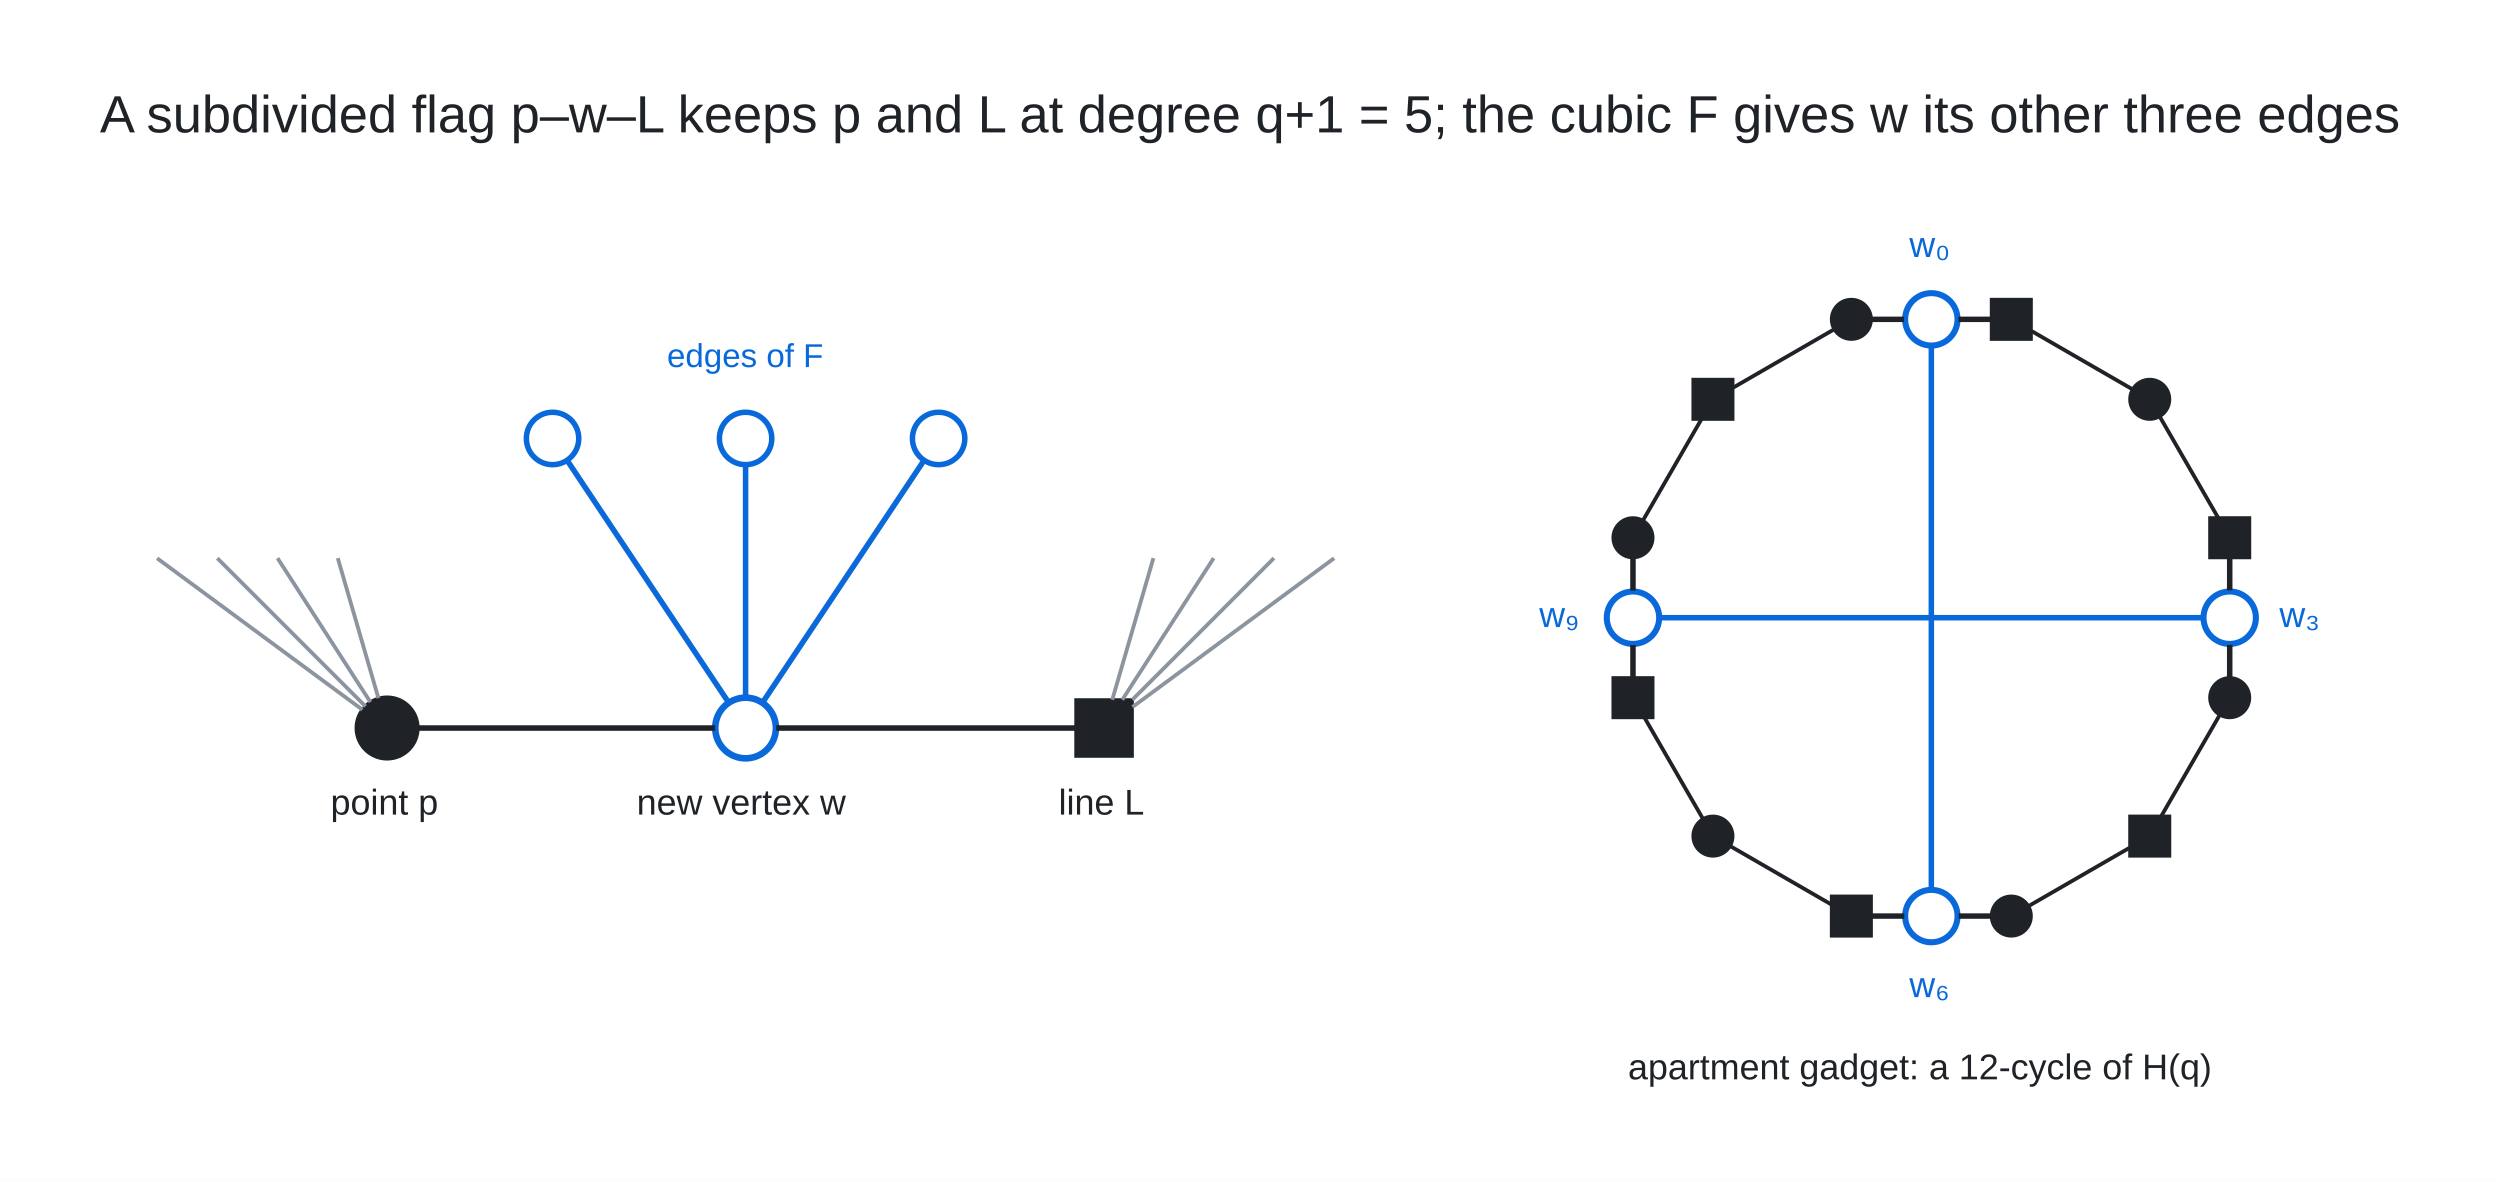
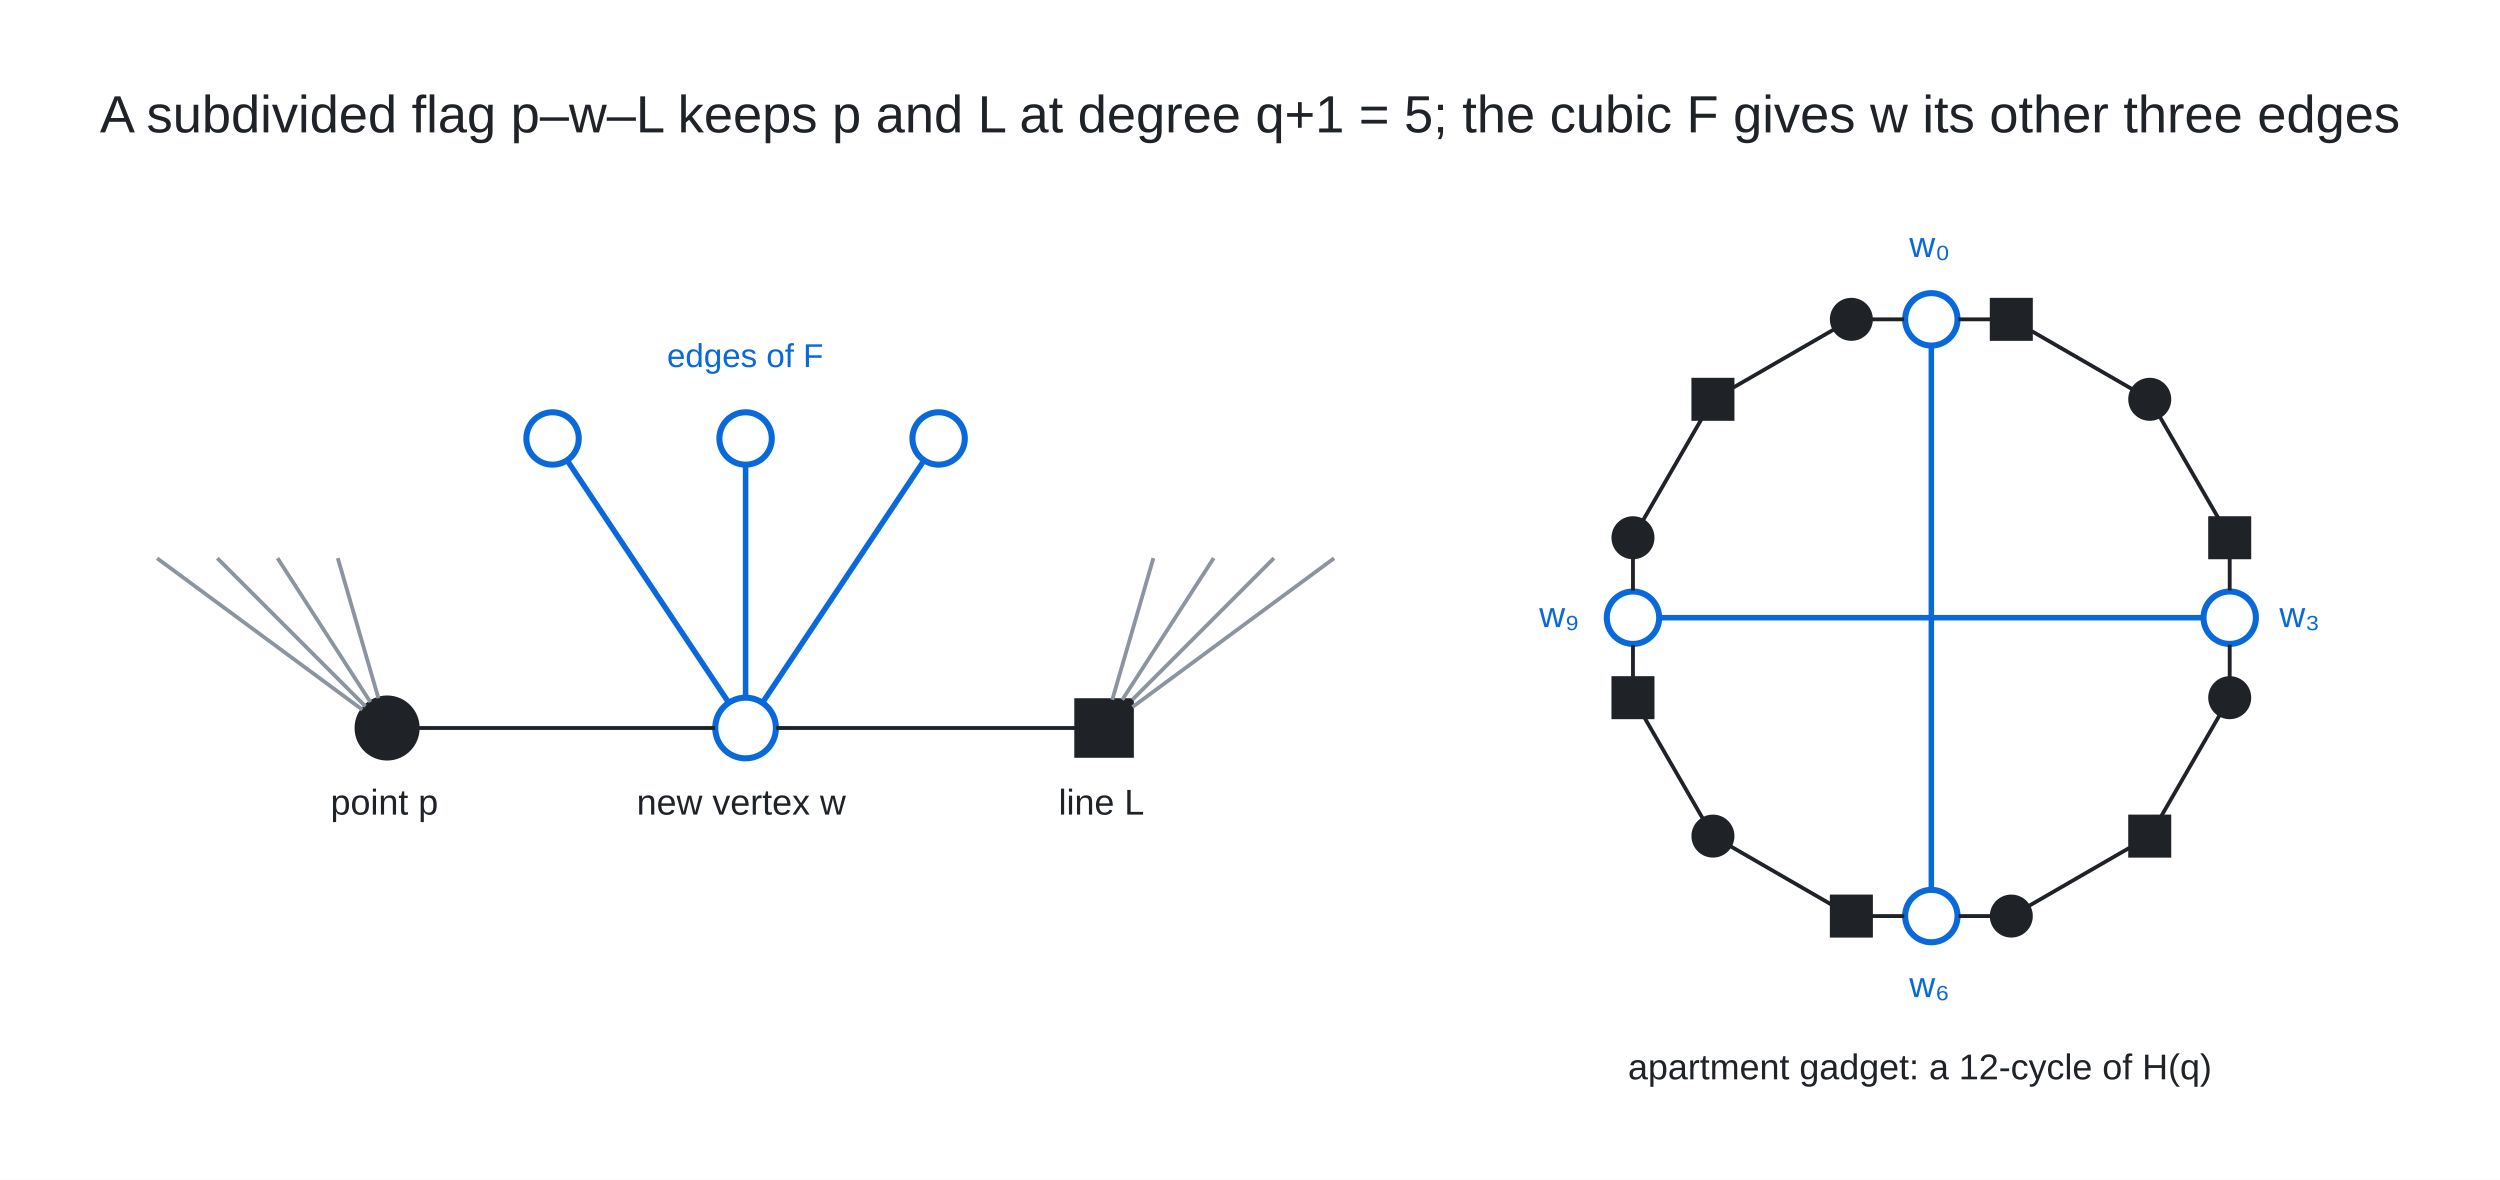
<svg xmlns="http://www.w3.org/2000/svg" width="907pt" height="428pt" viewBox="0.00 0.00 906.60 427.80">
  <g id="graph0" class="graph" transform="scale(1 1) rotate(0) translate(28.8 399)">
    <polygon fill="white" stroke="transparent" points="-28.8,28.8 -28.8,-399 877.8,-399 877.8,28.8 -28.8,28.8" />
    <text text-anchor="middle" x="424.5" y="-351" font-family="Arial" font-size="19.00" fill="#1f2328">A subdivided flag p–w–L keeps p and L at degree q+1 = 5; the cubic F gives w its other three edges</text>
    <text text-anchor="middle" x="424.5" y="-330" font-family="Arial" font-size="19.00" fill="#1f2328"> </text>
    <g id="node2" class="node">
      <ellipse fill="#1f2328" stroke="#1f2328" stroke-width="1.6" cx="111.58" cy="-135" rx="11" ry="11" />
    </g>
    <g id="edge1" class="edge">
      <path fill="none" stroke="#8c959f" stroke-width="1.4" d="M108.44,-145.8C103.61,-162.45 94.78,-192.88 93.69,-196.62" />
    </g>
    <g id="edge3" class="edge">
      <path fill="none" stroke="#8c959f" stroke-width="1.4" d="M105.5,-144.42C95.01,-160.68 74.38,-192.66 71.84,-196.6" />
    </g>
    <g id="edge5" class="edge">
      <path fill="none" stroke="#8c959f" stroke-width="1.4" d="M103.73,-142.85C88.09,-158.49 54.18,-192.4 50,-196.58" />
    </g>
    <g id="edge7" class="edge">
      <path fill="none" stroke="#8c959f" stroke-width="1.4" d="M102.59,-141.64C82.28,-156.63 34.12,-192.17 28.18,-196.55" />
    </g>
    <g id="node11" class="node">
-       <ellipse fill="none" stroke="#0969da" stroke-width="2.4" cx="241.58" cy="-135" rx="11" ry="11" />
+       <ellipse fill="none" stroke="#0969da" stroke-width="2.2" cx="241.58" cy="-135" rx="11" ry="11" />
    </g>
    <g id="edge9" class="edge">
-       <path fill="none" stroke="#1f2328" stroke-width="2" d="M122.66,-135C147.22,-135 205.99,-135 230.52,-135" />
+       <path fill="none" stroke="#1f2328" stroke-width="1.4" d="M122.66,-135C147.22,-135 205.99,-135 230.52,-135" />
    </g>
    <g id="node4" class="node">
      <polygon fill="#1f2328" stroke="#1f2328" stroke-width="1.6" points="381.58,-145 361.58,-145 361.58,-125 381.58,-125 381.58,-145" />
    </g>
    <g id="edge2" class="edge">
      <path fill="none" stroke="#8c959f" stroke-width="1.4" d="M374.55,-145.24C379.35,-161.75 388.36,-192.8 389.47,-196.61" />
    </g>
    <g id="edge4" class="edge">
      <path fill="none" stroke="#8c959f" stroke-width="1.4" d="M378.19,-145.24C388.84,-161.75 408.87,-192.8 411.33,-196.61" />
    </g>
    <g id="edge6" class="edge">
      <path fill="none" stroke="#8c959f" stroke-width="1.4" d="M381.82,-145.24C398.33,-161.75 429.38,-192.8 433.19,-196.61" />
    </g>
    <g id="edge8" class="edge">
      <path fill="none" stroke="#8c959f" stroke-width="1.4" d="M381.88,-142.6C402.91,-158.12 449.28,-192.35 455,-196.57" />
    </g>
    <g id="edge10" class="edge">
-       <path fill="none" stroke="#1f2328" stroke-width="2" d="M252.66,-135C277.47,-135 337.17,-135 361.25,-135" />
+       <path fill="none" stroke="#1f2328" stroke-width="1.4" d="M252.66,-135C277.47,-135 337.17,-135 361.25,-135" />
    </g>
    <g id="node12" class="node">
-       <ellipse fill="none" stroke="#0969da" stroke-width="2" cx="171.58" cy="-240" rx="9.5" ry="9.5" />
+       <ellipse fill="none" stroke="#0969da" stroke-width="2.2" cx="171.58" cy="-240" rx="9.5" ry="9.5" />
    </g>
    <g id="edge11" class="edge">
      <path fill="none" stroke="#0969da" stroke-width="2" d="M235.37,-144.32C221.78,-164.7 189.63,-212.92 176.9,-232.01" />
    </g>
    <g id="node13" class="node">
-       <ellipse fill="none" stroke="#0969da" stroke-width="2" cx="241.58" cy="-240" rx="9.5" ry="9.5" />
+       <ellipse fill="none" stroke="#0969da" stroke-width="2.2" cx="241.58" cy="-240" rx="9.5" ry="9.5" />
    </g>
    <g id="edge12" class="edge">
      <path fill="none" stroke="#0969da" stroke-width="2" d="M241.58,-146.24C241.58,-166.98 241.58,-210.92 241.58,-230.38" />
    </g>
    <g id="node14" class="node">
-       <ellipse fill="none" stroke="#0969da" stroke-width="2" cx="311.58" cy="-240" rx="9.5" ry="9.5" />
+       <ellipse fill="none" stroke="#0969da" stroke-width="2.2" cx="311.58" cy="-240" rx="9.5" ry="9.5" />
    </g>
    <g id="edge13" class="edge">
      <path fill="none" stroke="#0969da" stroke-width="2" d="M247.79,-144.32C261.38,-164.7 293.53,-212.92 306.26,-232.01" />
    </g>
    <g id="node15" class="node">
      <text text-anchor="start" x="91.08" y="-103.6" font-family="Arial" font-size="13.00" fill="#1f2328">point p</text>
    </g>
    <g id="node16" class="node">
      <text text-anchor="start" x="355.08" y="-103.6" font-family="Arial" font-size="13.00" fill="#1f2328">line L</text>
    </g>
    <g id="node17" class="node">
      <text text-anchor="start" x="202.08" y="-103.6" font-family="Arial" font-size="13.00" fill="#1f2328">new vertex w</text>
    </g>
    <g id="node18" class="node">
      <text text-anchor="start" x="213.08" y="-265.9" font-family="Arial" font-size="12.00" fill="#0969da">edges of F</text>
    </g>
    <g id="node19" class="node">
      <ellipse fill="#1f2328" stroke="#1f2328" stroke-width="1.6" cx="642.58" cy="-283.2" rx="7" ry="7" />
    </g>
    <g id="node31" class="node">
      <ellipse fill="none" stroke="#0969da" stroke-width="2.2" cx="671.58" cy="-283.2" rx="9.5" ry="9.5" />
    </g>
    <g id="edge14" class="edge">
-       <path fill="none" stroke="#1f2328" stroke-width="2" d="M649.6,-283.2C653.22,-283.2 657.7,-283.2 661.67,-283.2" />
+       <path fill="none" stroke="#1f2328" stroke-width="1.4" d="M649.6,-283.2C653.22,-283.2 657.7,-283.2 661.67,-283.2" />
    </g>
    <g id="node20" class="node">
      <polygon fill="#1f2328" stroke="#1f2328" stroke-width="1.6" points="707.58,-290.2 693.58,-290.2 693.58,-276.2 707.58,-276.2 707.58,-290.2" />
    </g>
    <g id="node21" class="node">
      <ellipse fill="#1f2328" stroke="#1f2328" stroke-width="1.6" cx="750.78" cy="-254.2" rx="7" ry="7" />
    </g>
    <g id="edge16" class="edge">
      <path fill="none" stroke="#1f2328" stroke-width="1.4" d="M707.99,-278.92C717.91,-273.19 735.36,-263.11 744.61,-257.77" />
    </g>
    <g id="node22" class="node">
      <polygon fill="#1f2328" stroke="#1f2328" stroke-width="1.6" points="786.78,-211 772.78,-211 772.78,-197 786.78,-197 786.78,-211" />
    </g>
    <g id="edge17" class="edge">
      <path fill="none" stroke="#1f2328" stroke-width="1.4" d="M754.34,-248.04C759.72,-238.72 769.92,-221.07 775.63,-211.18" />
    </g>
    <g id="node33" class="node">
      <ellipse fill="none" stroke="#0969da" stroke-width="2.2" cx="779.78" cy="-175" rx="9.5" ry="9.5" />
    </g>
    <g id="edge18" class="edge">
-       <path fill="none" stroke="#1f2328" stroke-width="2" d="M779.78,-196.98C779.78,-193.36 779.78,-188.88 779.78,-184.91" />
+       <path fill="none" stroke="#1f2328" stroke-width="1.4" d="M779.78,-196.98C779.78,-193.36 779.78,-188.88 779.78,-184.91" />
    </g>
    <g id="node23" class="node">
      <ellipse fill="#1f2328" stroke="#1f2328" stroke-width="1.6" cx="779.78" cy="-146" rx="7" ry="7" />
    </g>
    <g id="node24" class="node">
      <polygon fill="#1f2328" stroke="#1f2328" stroke-width="1.6" points="757.78,-102.8 743.78,-102.8 743.78,-88.8 757.78,-88.8 757.78,-102.8" />
    </g>
    <g id="edge20" class="edge">
      <path fill="none" stroke="#1f2328" stroke-width="1.4" d="M776.22,-139.84C770.84,-130.52 760.64,-112.87 754.93,-102.98" />
    </g>
    <g id="node25" class="node">
      <ellipse fill="#1f2328" stroke="#1f2328" stroke-width="1.6" cx="700.58" cy="-66.8" rx="7" ry="7" />
    </g>
    <g id="edge21" class="edge">
      <path fill="none" stroke="#1f2328" stroke-width="1.4" d="M743.37,-91.52C733.45,-85.79 716,-75.71 706.75,-70.37" />
    </g>
    <g id="node35" class="node">
      <ellipse fill="none" stroke="#0969da" stroke-width="2.2" cx="671.58" cy="-66.8" rx="9.5" ry="9.5" />
    </g>
    <g id="edge22" class="edge">
-       <path fill="none" stroke="#1f2328" stroke-width="2" d="M693.56,-66.8C689.94,-66.8 685.46,-66.8 681.49,-66.8" />
+       <path fill="none" stroke="#1f2328" stroke-width="1.4" d="M693.56,-66.8C689.94,-66.8 685.46,-66.8 681.49,-66.8" />
    </g>
    <g id="node26" class="node">
      <polygon fill="#1f2328" stroke="#1f2328" stroke-width="1.6" points="649.58,-73.8 635.58,-73.8 635.58,-59.8 649.58,-59.8 649.58,-73.8" />
    </g>
    <g id="node27" class="node">
      <ellipse fill="#1f2328" stroke="#1f2328" stroke-width="1.6" cx="592.38" cy="-95.8" rx="7" ry="7" />
    </g>
    <g id="edge24" class="edge">
      <path fill="none" stroke="#1f2328" stroke-width="1.4" d="M635.17,-71.08C625.25,-76.81 607.8,-86.89 598.55,-92.23" />
    </g>
    <g id="node28" class="node">
      <polygon fill="#1f2328" stroke="#1f2328" stroke-width="1.6" points="570.38,-153 556.38,-153 556.38,-139 570.38,-139 570.38,-153" />
    </g>
    <g id="edge25" class="edge">
      <path fill="none" stroke="#1f2328" stroke-width="1.4" d="M588.82,-101.96C583.44,-111.28 573.24,-128.93 567.53,-138.82" />
    </g>
    <g id="node37" class="node">
      <ellipse fill="none" stroke="#0969da" stroke-width="2.2" cx="563.38" cy="-175" rx="9.5" ry="9.5" />
    </g>
    <g id="edge26" class="edge">
-       <path fill="none" stroke="#1f2328" stroke-width="2" d="M563.38,-153.02C563.38,-156.64 563.38,-161.12 563.38,-165.09" />
+       <path fill="none" stroke="#1f2328" stroke-width="1.4" d="M563.38,-153.02C563.38,-156.64 563.38,-161.12 563.38,-165.09" />
    </g>
    <g id="node29" class="node">
      <ellipse fill="#1f2328" stroke="#1f2328" stroke-width="1.6" cx="563.38" cy="-204" rx="7" ry="7" />
    </g>
    <g id="node30" class="node">
      <polygon fill="#1f2328" stroke="#1f2328" stroke-width="1.6" points="599.38,-261.2 585.38,-261.2 585.38,-247.2 599.38,-247.2 599.38,-261.2" />
    </g>
    <g id="edge28" class="edge">
      <path fill="none" stroke="#1f2328" stroke-width="1.4" d="M566.94,-210.16C572.32,-219.48 582.52,-237.13 588.23,-247.02" />
    </g>
    <g id="edge29" class="edge">
      <path fill="none" stroke="#1f2328" stroke-width="1.4" d="M599.79,-258.48C609.71,-264.21 627.16,-274.29 636.41,-279.63" />
    </g>
    <g id="edge15" class="edge">
-       <path fill="none" stroke="#1f2328" stroke-width="2" d="M681.4,-283.2C685.34,-283.2 689.8,-283.2 693.43,-283.2" />
+       <path fill="none" stroke="#1f2328" stroke-width="1.4" d="M681.4,-283.2C685.34,-283.2 689.8,-283.2 693.43,-283.2" />
    </g>
    <g id="edge30" class="edge">
      <path fill="none" stroke="#0969da" stroke-width="2" d="M671.58,-273.62C671.58,-237.96 671.58,-113.06 671.58,-76.76" />
    </g>
    <g id="node32" class="node">
      <text text-anchor="start" x="663.58" y="-305.8" font-family="Arial" font-size="13.00" fill="#0969da">w₀</text>
    </g>
    <g id="edge19" class="edge">
-       <path fill="none" stroke="#1f2328" stroke-width="2" d="M779.78,-165.18C779.78,-161.24 779.78,-156.78 779.78,-153.15" />
+       <path fill="none" stroke="#1f2328" stroke-width="1.4" d="M779.78,-165.18C779.78,-161.24 779.78,-156.78 779.78,-153.15" />
    </g>
    <g id="edge31" class="edge">
      <path fill="none" stroke="#0969da" stroke-width="2" d="M770.2,-175C734.54,-175 609.64,-175 573.34,-175" />
    </g>
    <g id="node34" class="node">
      <text text-anchor="start" x="797.78" y="-171.6" font-family="Arial" font-size="13.00" fill="#0969da">w₃</text>
    </g>
    <g id="edge23" class="edge">
-       <path fill="none" stroke="#1f2328" stroke-width="2" d="M661.76,-66.8C657.82,-66.8 653.36,-66.8 649.73,-66.8" />
+       <path fill="none" stroke="#1f2328" stroke-width="1.4" d="M661.76,-66.8C657.82,-66.8 653.36,-66.8 649.73,-66.8" />
    </g>
    <g id="node36" class="node">
      <text text-anchor="start" x="663.58" y="-37.4" font-family="Arial" font-size="13.00" fill="#0969da">w₆</text>
    </g>
    <g id="edge27" class="edge">
-       <path fill="none" stroke="#1f2328" stroke-width="2" d="M563.38,-184.82C563.38,-188.76 563.38,-193.22 563.38,-196.85" />
+       <path fill="none" stroke="#1f2328" stroke-width="1.4" d="M563.38,-184.82C563.38,-188.76 563.38,-193.22 563.38,-196.85" />
    </g>
    <g id="node38" class="node">
      <text text-anchor="start" x="529.38" y="-171.6" font-family="Arial" font-size="13.00" fill="#0969da">w₉</text>
    </g>
    <g id="node39" class="node">
      <text text-anchor="start" x="561.58" y="-7.6" font-family="Arial" font-size="13.00" fill="#1f2328">apartment gadget: a 12-cycle of H(q)</text>
    </g>
  </g>
</svg>
